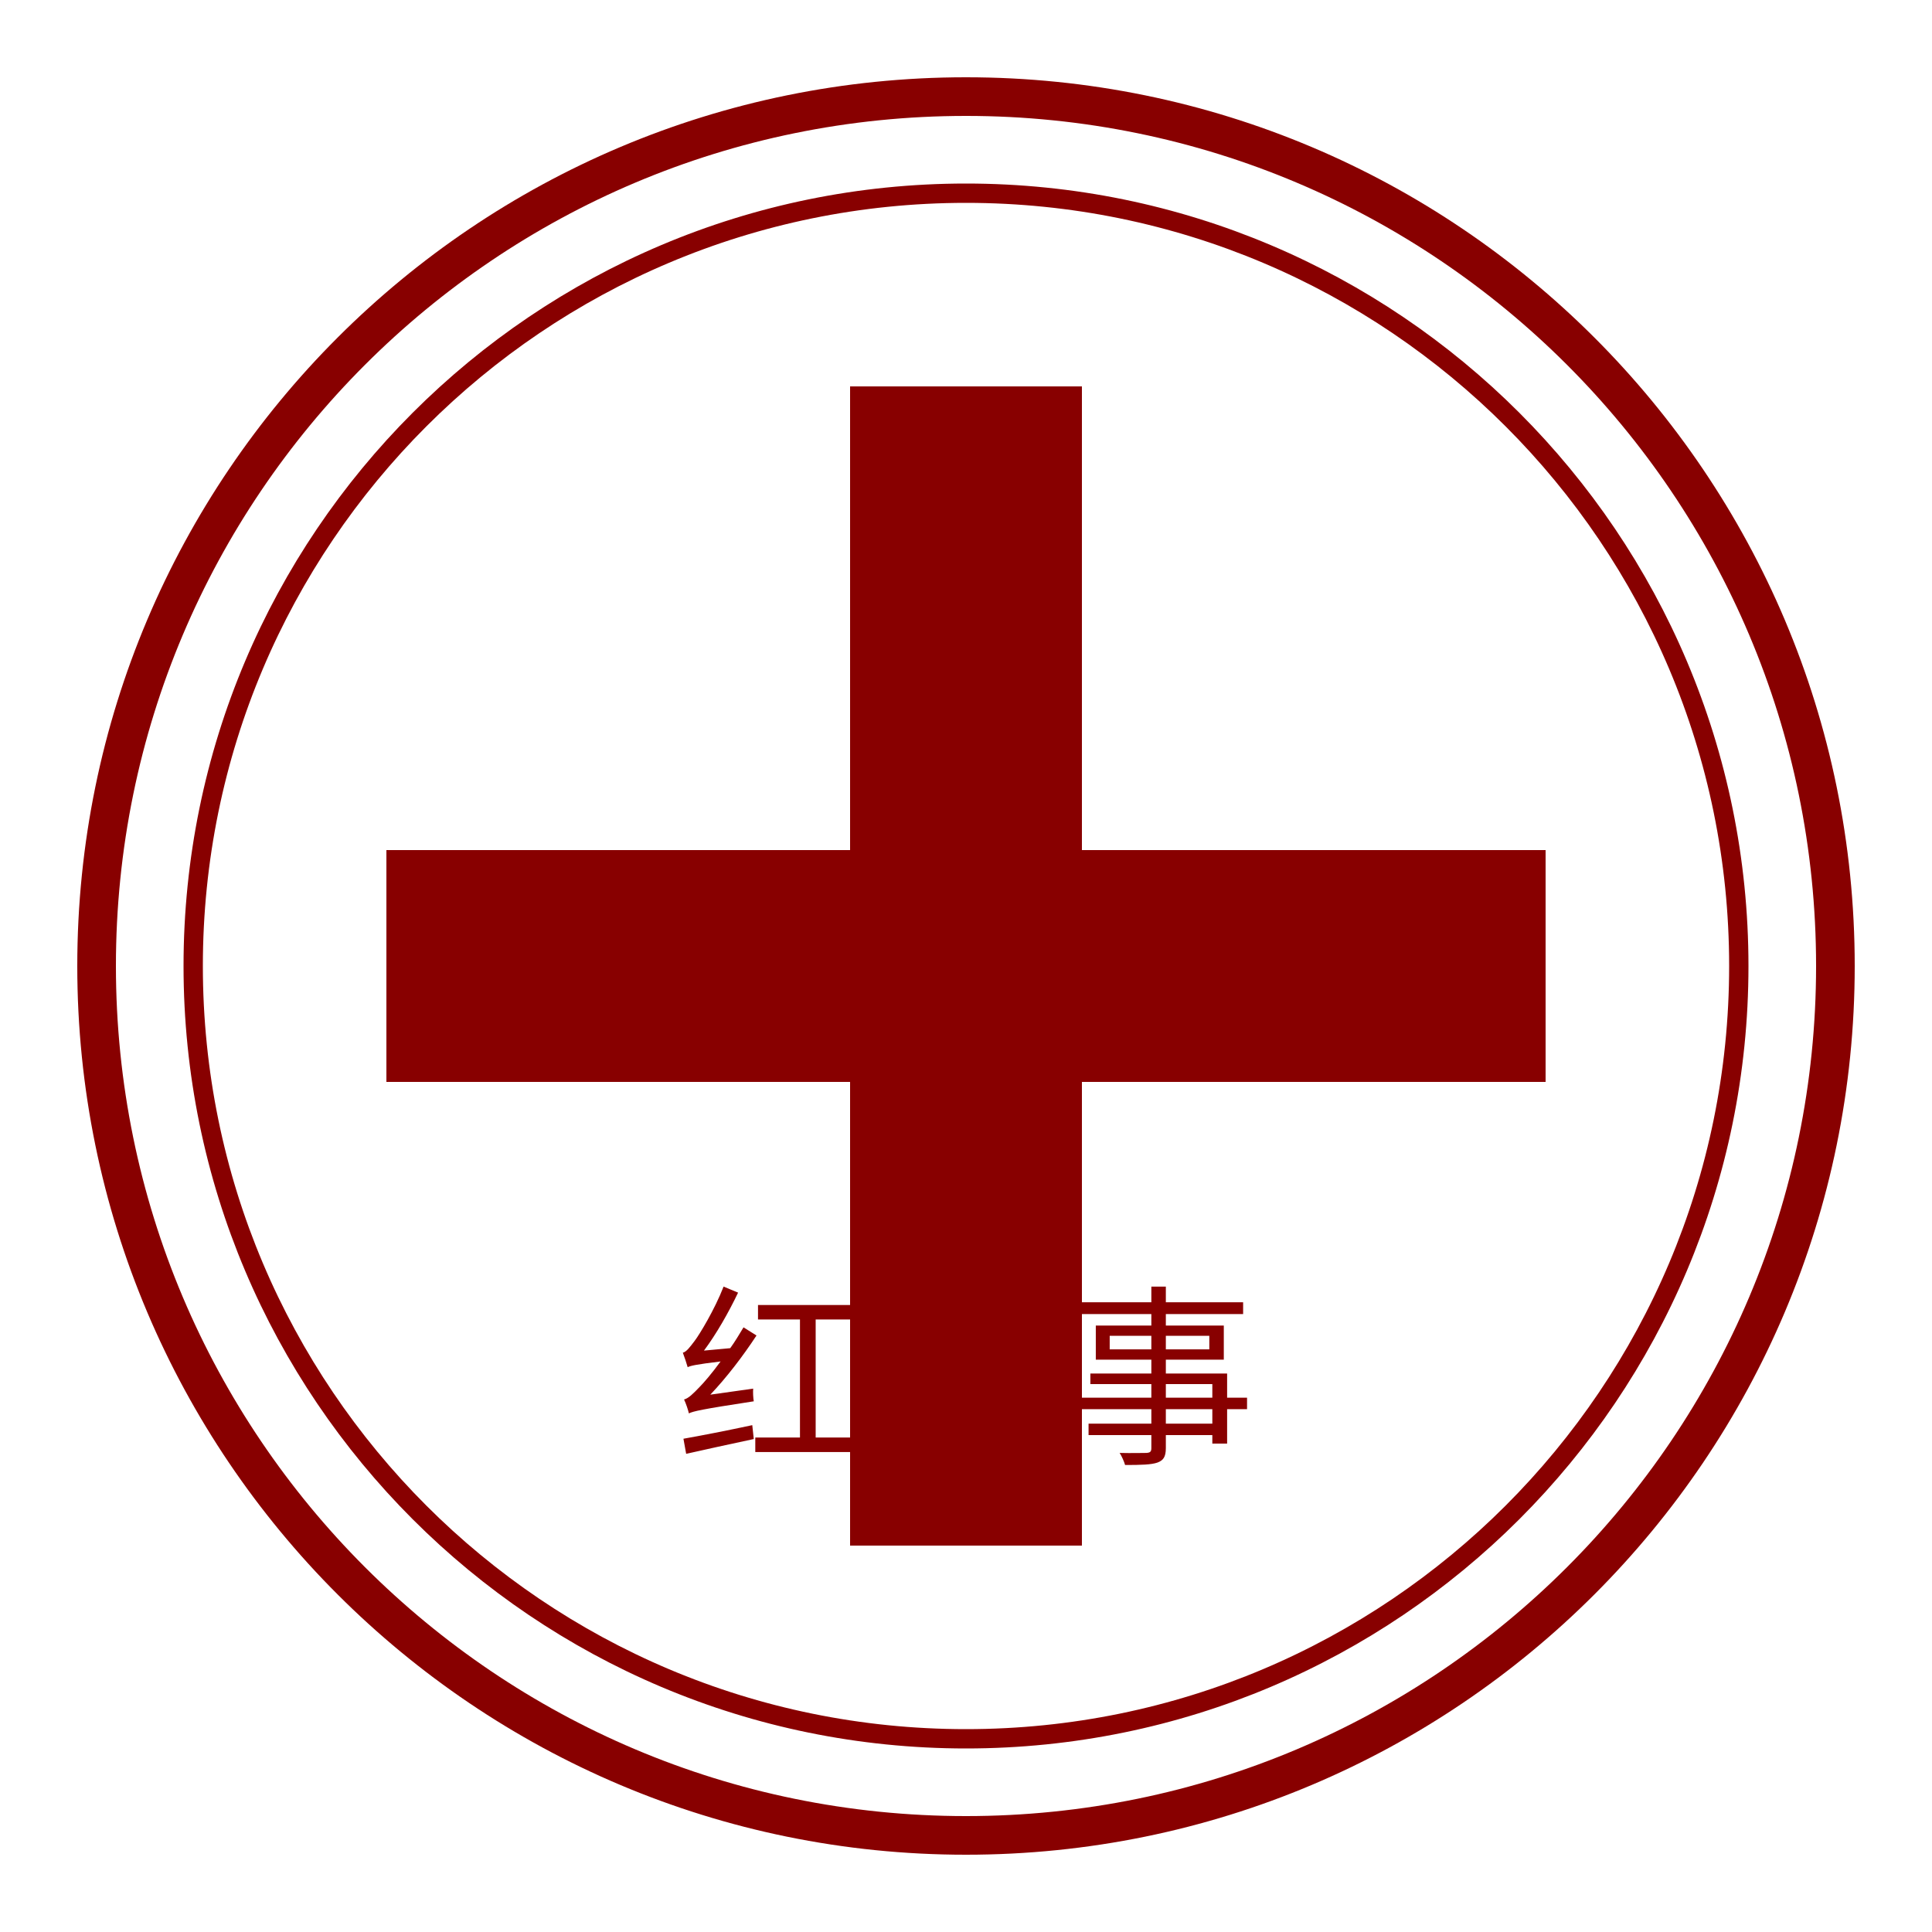
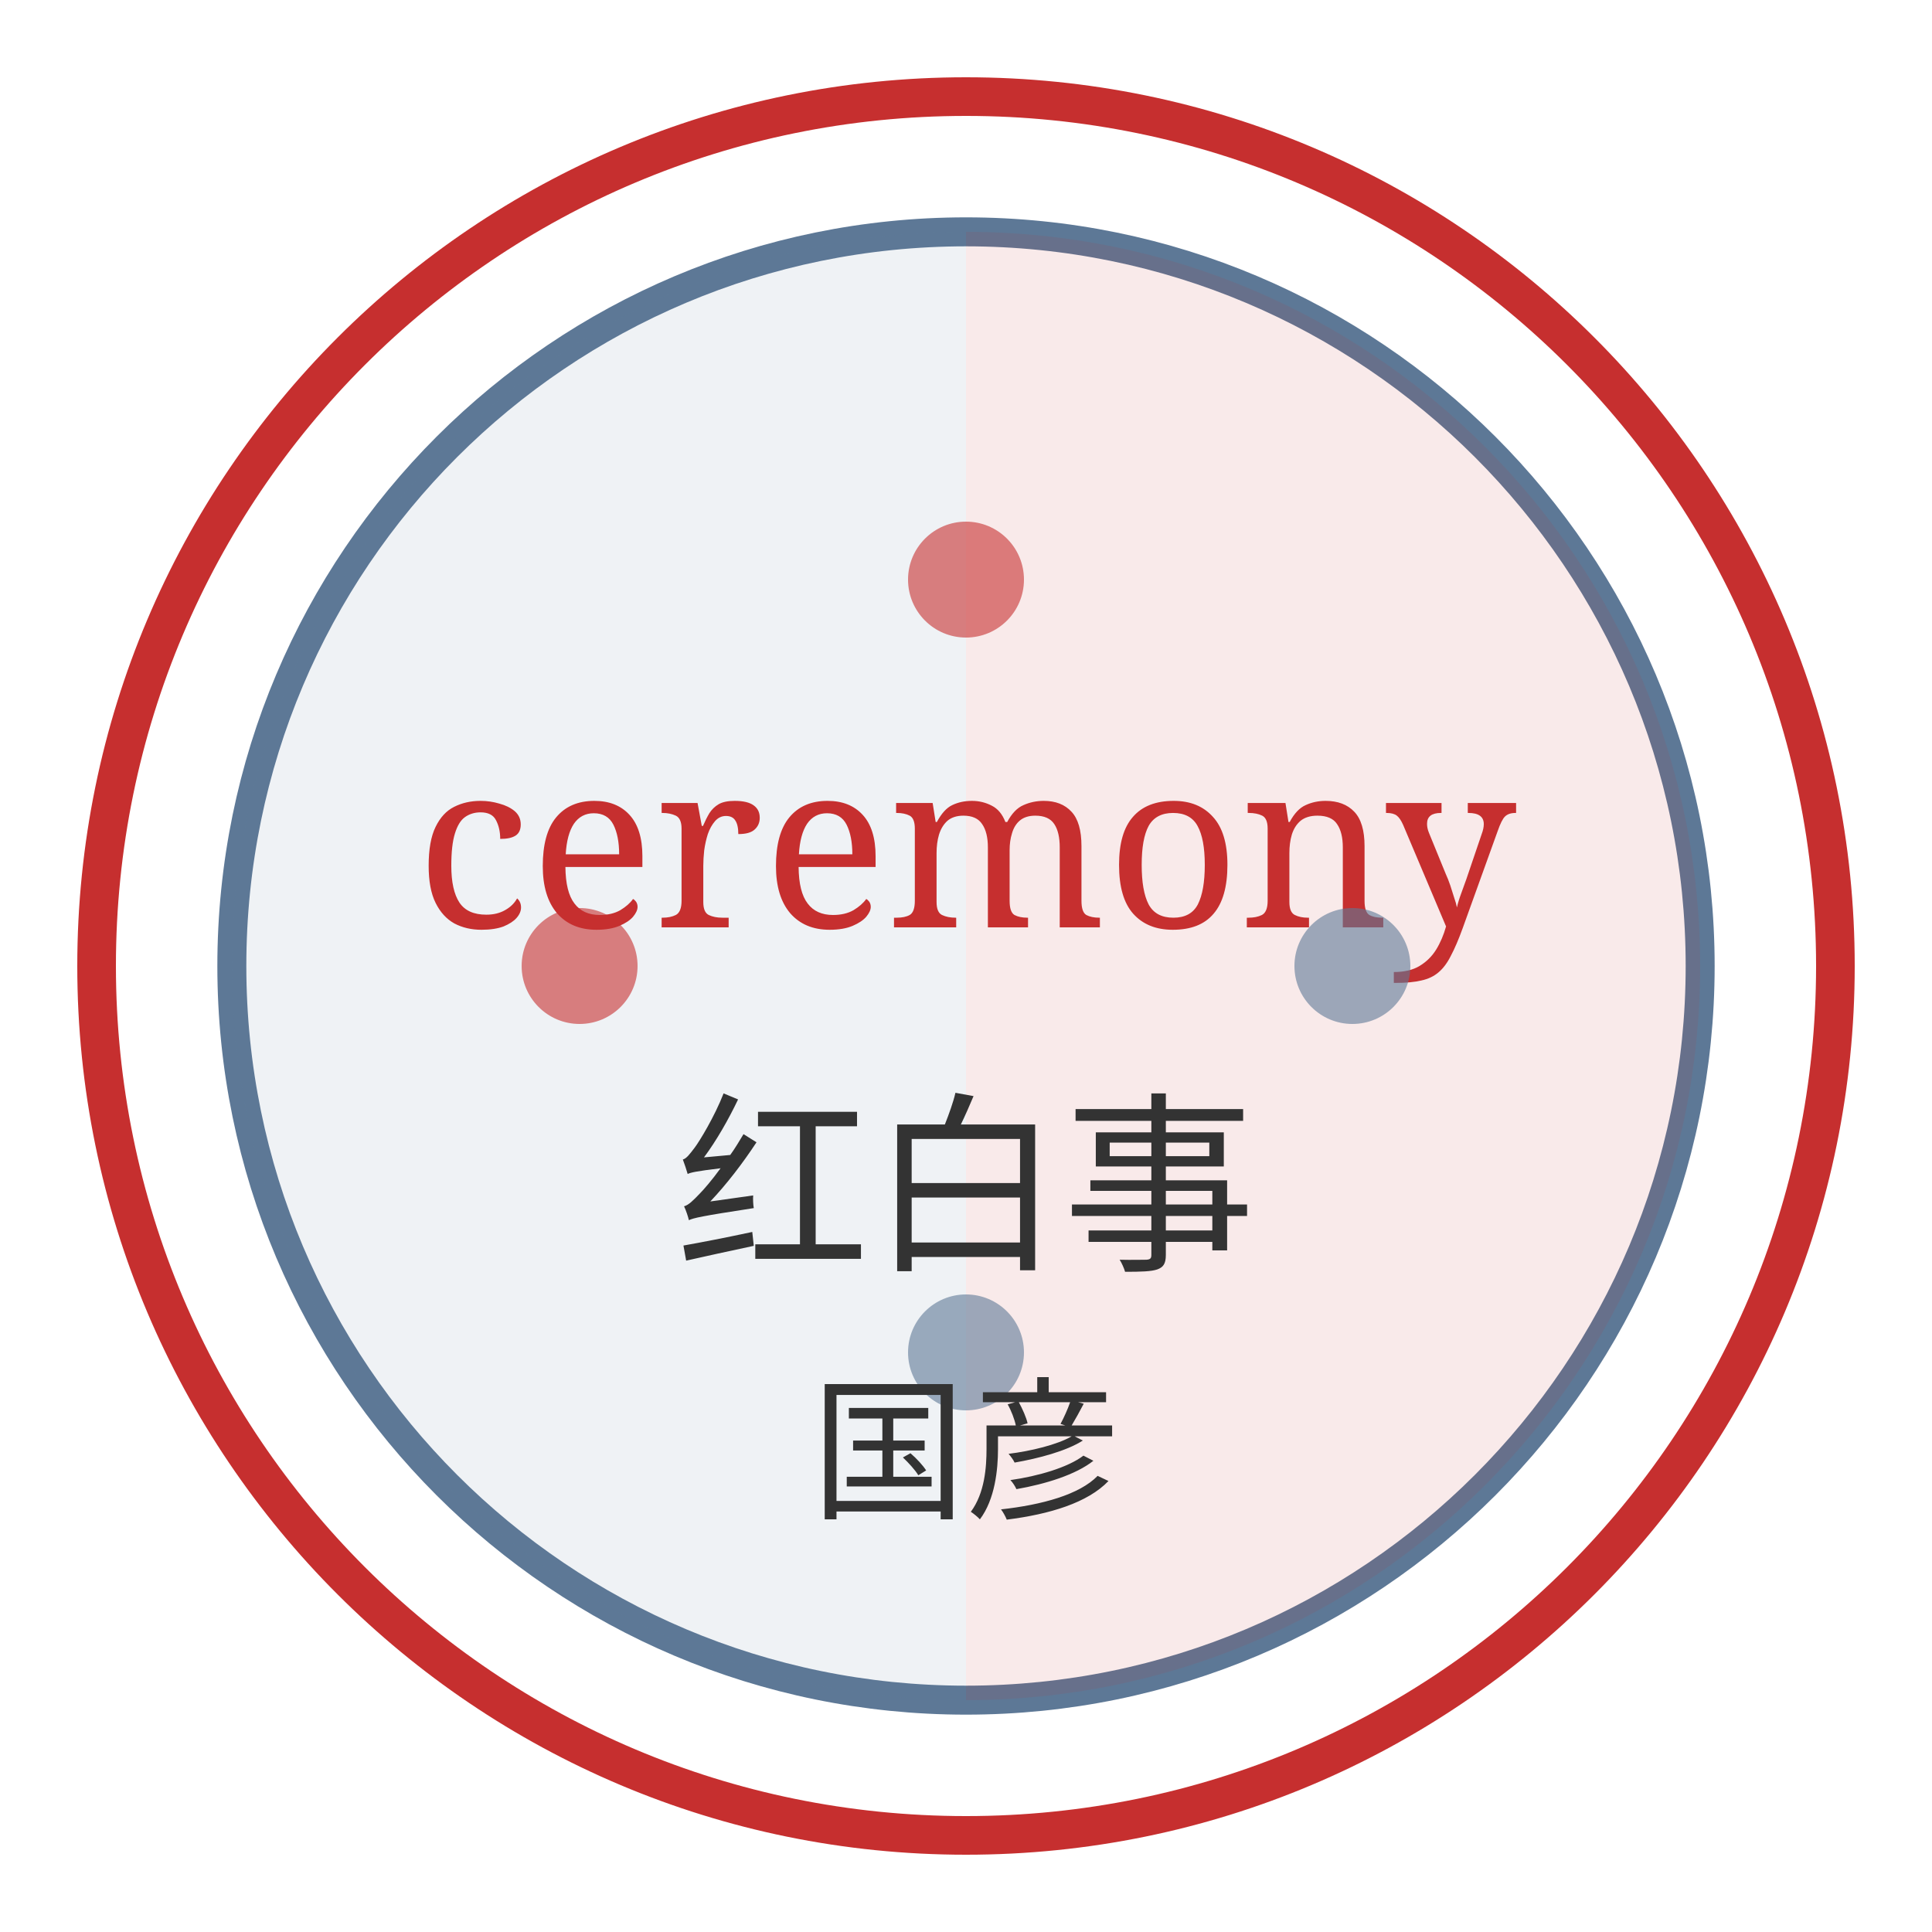
<svg xmlns="http://www.w3.org/2000/svg" width="100" height="100">
-   <circle cx="50" cy="50" r="45" fill="none" stroke="#800" stroke-width="2" />
-   <circle cx="50" cy="50" r="40" fill="none" stroke="#800" stroke-width="1" />
-   <rect x="20" y="44" width="60" height="12" fill="#800" />
-   <rect x="44" y="20" width="12" height="60" fill="#800" />
-   <text x="50" y="75" font-family="STZhongsong, SimSun, serif" font-size="10" text-anchor="middle" fill="#800">红白事</text>
+   <circle cx="50" cy="50" r="45" fill="none" stroke="#c62f2f" stroke-width="2" />
+   <circle cx="50" cy="50" r="38" fill="none" stroke="#5d7896" stroke-width="1.5" />
+   <path d="M50,12 A38,38 0 0,1 88,50 A38,38 0 0,1 50,88 A38,38 0 0,1 12,50 A38,38 0 0,1 50,12 Z" fill="none" />
+   <path d="M50,12 A38,38 0 0,1 88,50 A38,38 0 0,1 50,88 Z" fill="#c62f2f" fill-opacity="0.1" />
+   <path d="M50,12 A38,38 0 0,0 12,50 A38,38 0 0,0 50,88 Z" fill="#5d7896" fill-opacity="0.1" />
+   <text x="50" y="48" font-family="STZhongsong, SimSun, serif" font-size="12" text-anchor="middle" fill="#c62f2f">ceremony</text>
+   <circle cx="30" cy="50" r="3" fill="#c62f2f" fill-opacity="0.6" />
+   <circle cx="70" cy="50" r="3" fill="#5d7896" fill-opacity="0.6" />
+   <circle cx="50" cy="30" r="3" fill="#c62f2f" fill-opacity="0.6" />
+   <circle cx="50" cy="70" r="3" fill="#5d7896" fill-opacity="0.6" />
+   <text x="50" y="65" font-family="STZhongsong, SimSun, serif" font-size="10" text-anchor="middle" fill="#333333">红白事</text>
+   <text x="50" y="78" font-family="STZhongsong, SimSun, serif" font-size="8" text-anchor="middle" fill="#333333">国彦</text>
</svg>
